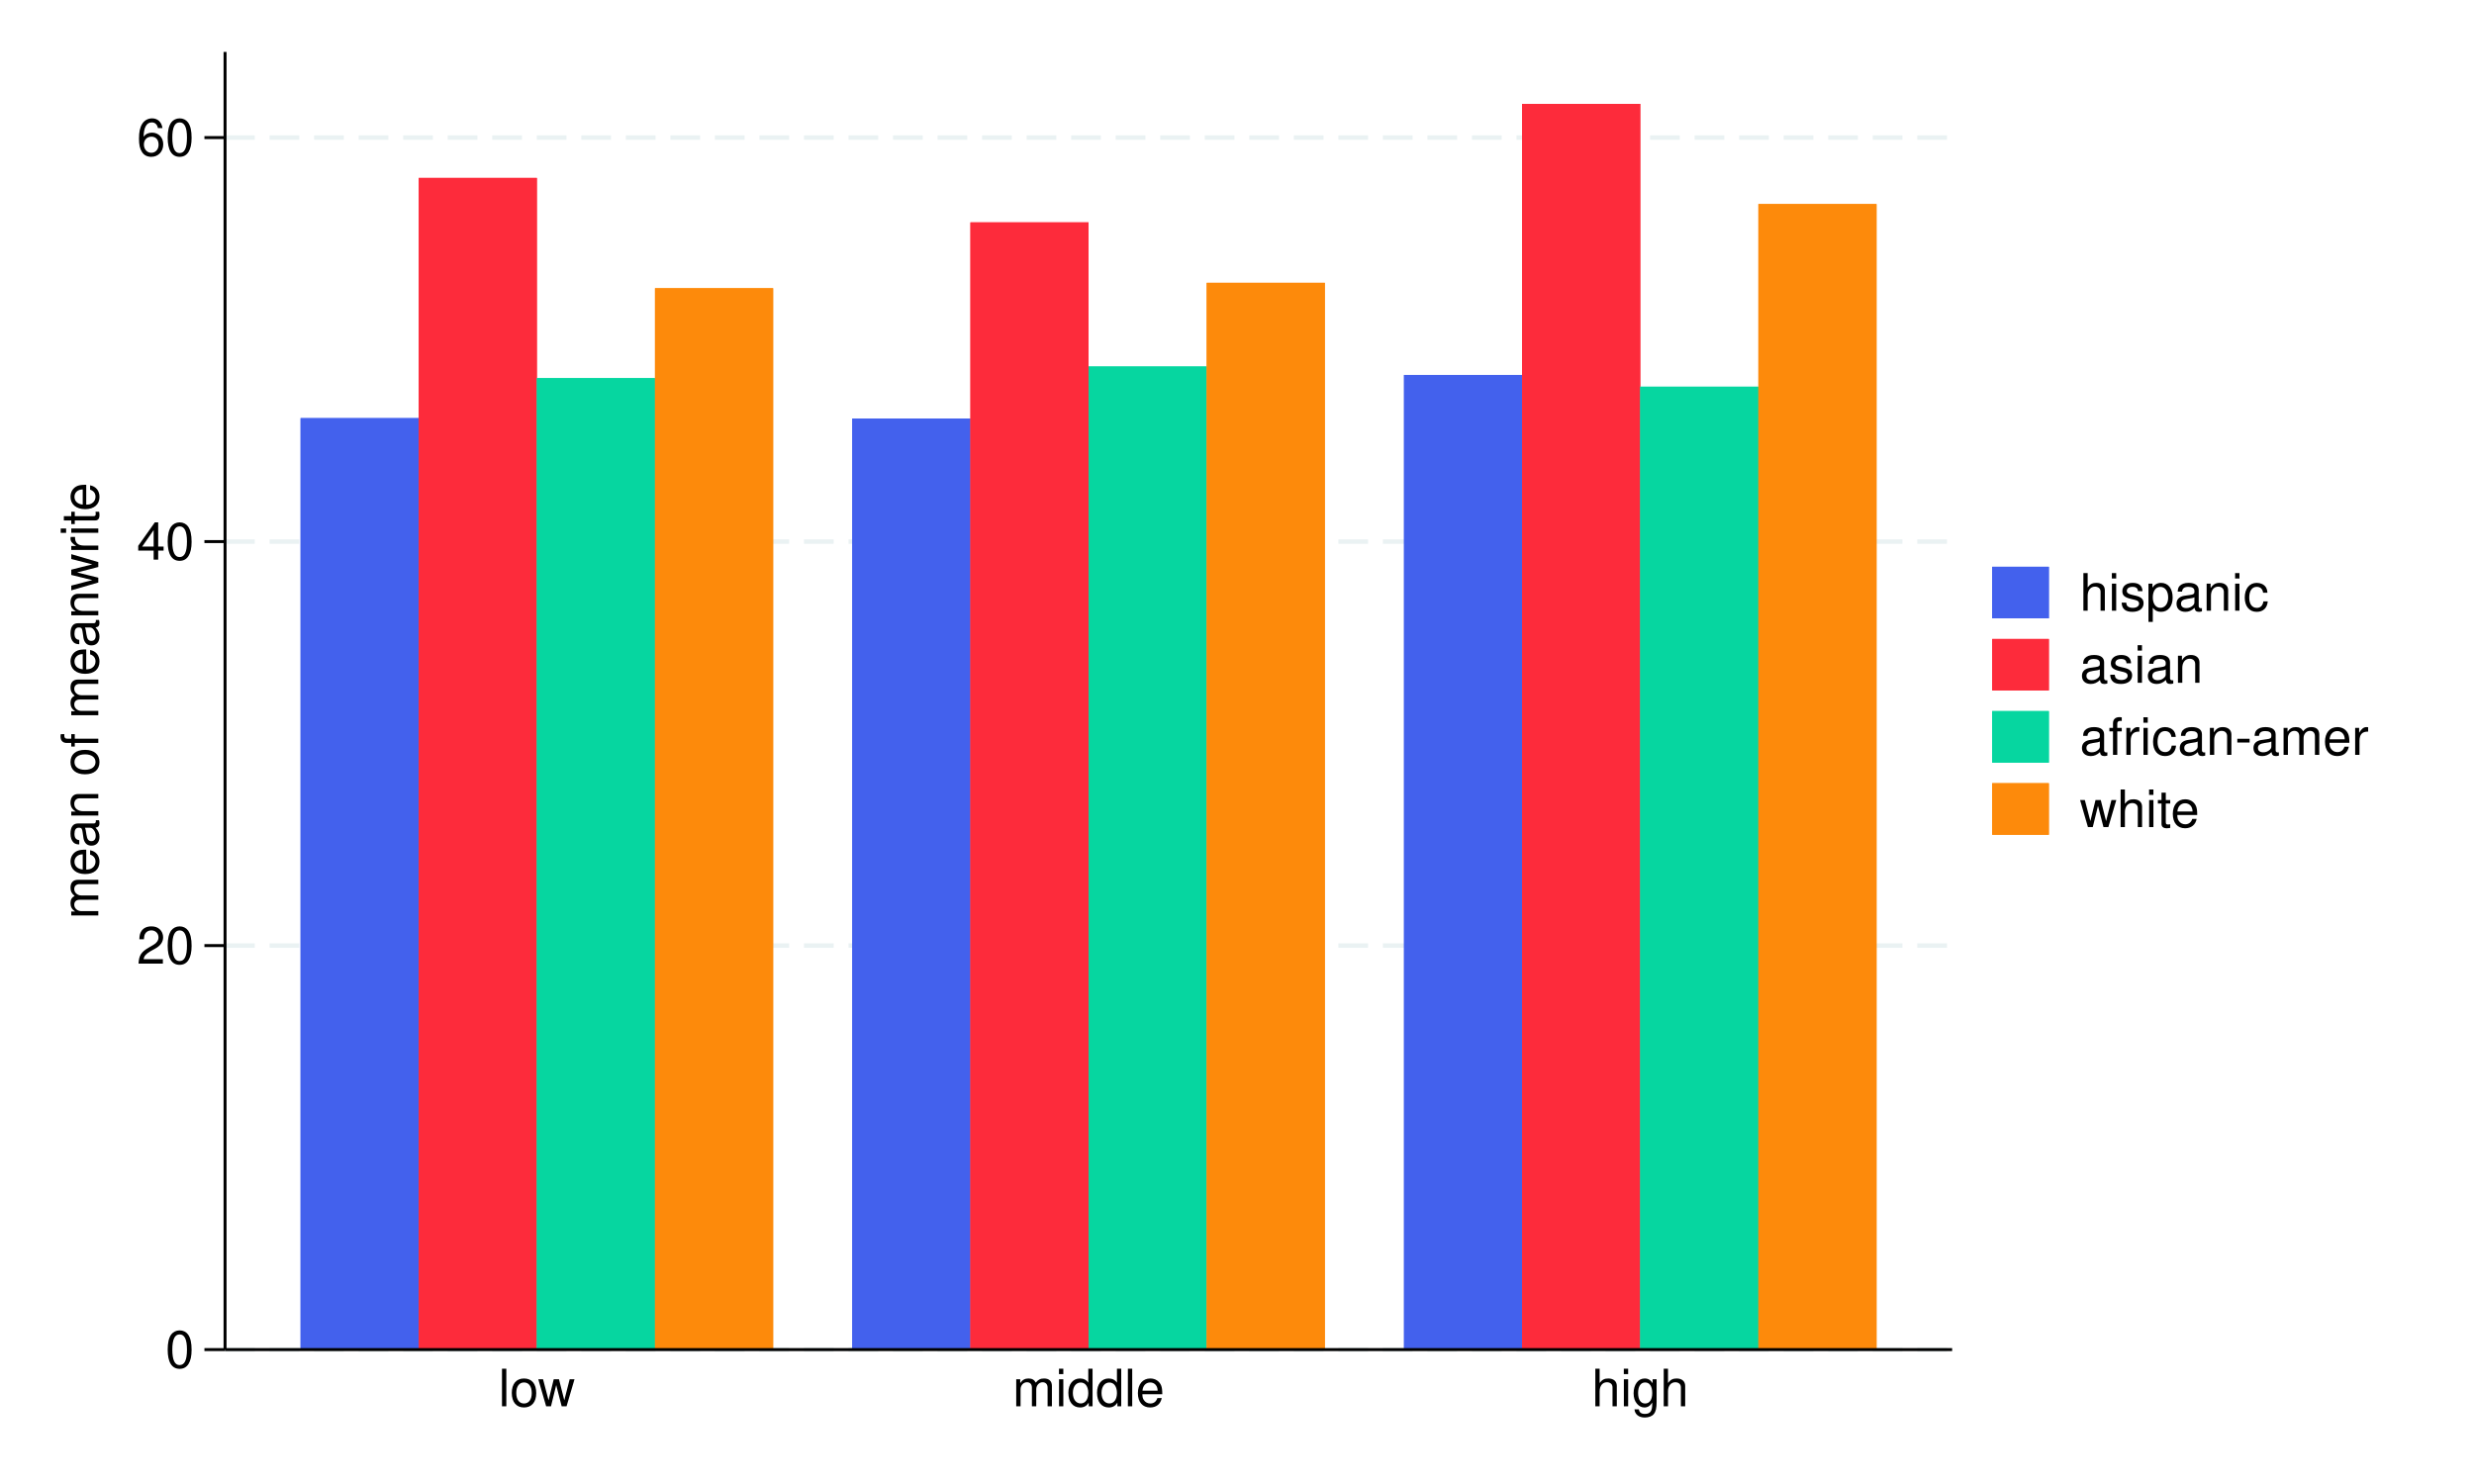
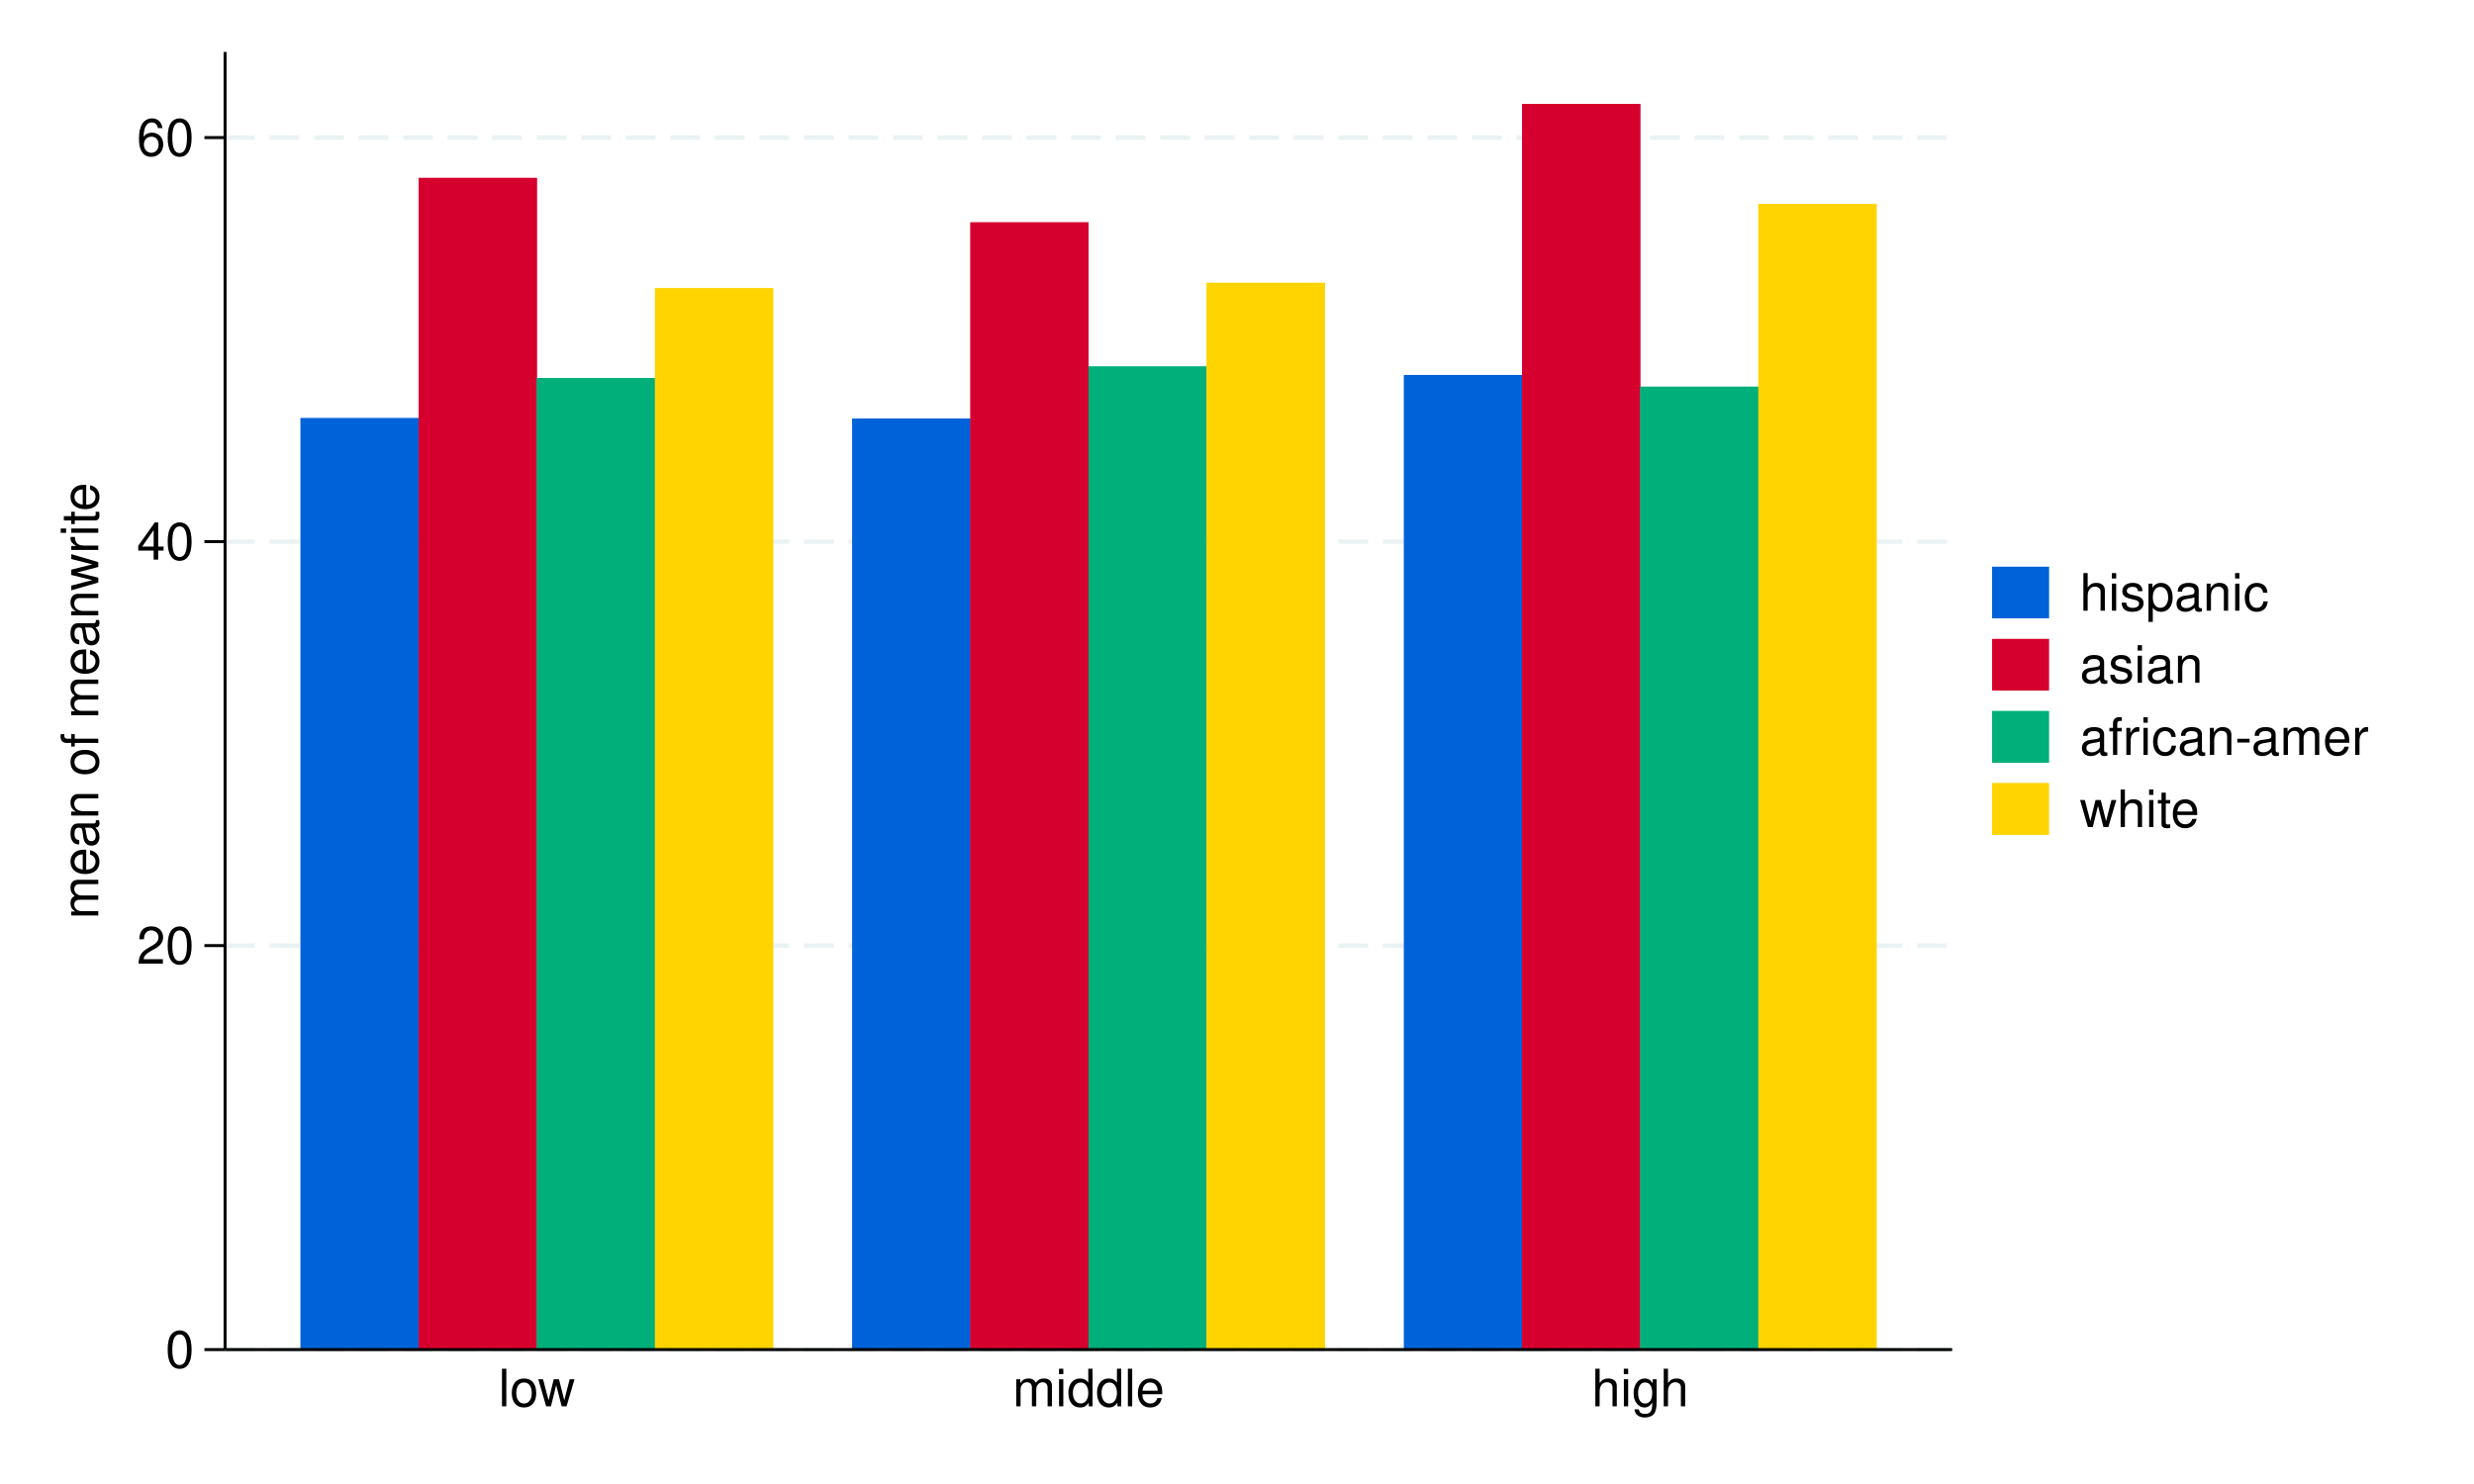
<svg xmlns="http://www.w3.org/2000/svg" version="1.1" width="7.500in" height="4.500in" viewBox="0 0 5400 3240">
  <rect x="0" y="0" width="5400" height="3240" style="fill:#FFFFFF;stroke:none" />
  <rect x="0.00" y="0.00" width="5400.00" height="3240.00" style="fill:#FFFFFF" />
  <rect x="3.24" y="3.24" width="5393.52" height="3233.52" style="fill:none;stroke:#FFFFFF;stroke-width:6.48" />
  <rect x="491.23" y="113.40" width="3769.71" height="2833.14" style="fill:#FFFFFF" />
  <rect x="494.47" y="116.64" width="3763.23" height="2826.66" style="fill:none;stroke:#FFFFFF;stroke-width:6.48" />
  <line x1="491.23" y1="2946.54" x2="556.03" y2="2946.54" style="stroke:#EAF2F3;stroke-width:9.72" />
  <line x1="588.43" y1="2946.54" x2="653.23" y2="2946.54" style="stroke:#EAF2F3;stroke-width:9.72" />
  <line x1="685.63" y1="2946.54" x2="750.43" y2="2946.54" style="stroke:#EAF2F3;stroke-width:9.72" />
  <line x1="782.83" y1="2946.54" x2="847.63" y2="2946.54" style="stroke:#EAF2F3;stroke-width:9.72" />
  <line x1="880.03" y1="2946.54" x2="944.83" y2="2946.54" style="stroke:#EAF2F3;stroke-width:9.72" />
  <line x1="977.23" y1="2946.54" x2="1042.03" y2="2946.54" style="stroke:#EAF2F3;stroke-width:9.72" />
  <line x1="1074.43" y1="2946.54" x2="1139.23" y2="2946.54" style="stroke:#EAF2F3;stroke-width:9.72" />
  <line x1="1171.63" y1="2946.54" x2="1236.43" y2="2946.54" style="stroke:#EAF2F3;stroke-width:9.72" />
  <line x1="1268.83" y1="2946.54" x2="1333.63" y2="2946.54" style="stroke:#EAF2F3;stroke-width:9.72" />
  <line x1="1366.03" y1="2946.54" x2="1430.83" y2="2946.54" style="stroke:#EAF2F3;stroke-width:9.72" />
  <line x1="1463.23" y1="2946.54" x2="1528.03" y2="2946.54" style="stroke:#EAF2F3;stroke-width:9.72" />
  <line x1="1560.43" y1="2946.54" x2="1625.23" y2="2946.54" style="stroke:#EAF2F3;stroke-width:9.72" />
  <line x1="1657.63" y1="2946.54" x2="1722.43" y2="2946.54" style="stroke:#EAF2F3;stroke-width:9.72" />
  <line x1="1754.83" y1="2946.54" x2="1819.63" y2="2946.54" style="stroke:#EAF2F3;stroke-width:9.72" />
  <line x1="1852.03" y1="2946.54" x2="1916.83" y2="2946.54" style="stroke:#EAF2F3;stroke-width:9.72" />
  <line x1="1949.23" y1="2946.54" x2="2014.03" y2="2946.54" style="stroke:#EAF2F3;stroke-width:9.72" />
  <line x1="2046.43" y1="2946.54" x2="2111.23" y2="2946.54" style="stroke:#EAF2F3;stroke-width:9.72" />
  <line x1="2143.63" y1="2946.54" x2="2208.43" y2="2946.54" style="stroke:#EAF2F3;stroke-width:9.72" />
  <line x1="2240.83" y1="2946.54" x2="2305.63" y2="2946.54" style="stroke:#EAF2F3;stroke-width:9.72" />
  <line x1="2338.03" y1="2946.54" x2="2402.83" y2="2946.54" style="stroke:#EAF2F3;stroke-width:9.72" />
  <line x1="2435.23" y1="2946.54" x2="2500.03" y2="2946.54" style="stroke:#EAF2F3;stroke-width:9.72" />
  <line x1="2532.43" y1="2946.54" x2="2597.23" y2="2946.54" style="stroke:#EAF2F3;stroke-width:9.72" />
  <line x1="2629.63" y1="2946.54" x2="2694.43" y2="2946.54" style="stroke:#EAF2F3;stroke-width:9.72" />
  <line x1="2726.83" y1="2946.54" x2="2791.63" y2="2946.54" style="stroke:#EAF2F3;stroke-width:9.72" />
  <line x1="2824.03" y1="2946.54" x2="2888.83" y2="2946.54" style="stroke:#EAF2F3;stroke-width:9.72" />
  <line x1="2921.23" y1="2946.54" x2="2986.03" y2="2946.54" style="stroke:#EAF2F3;stroke-width:9.72" />
  <line x1="3018.43" y1="2946.54" x2="3083.23" y2="2946.54" style="stroke:#EAF2F3;stroke-width:9.72" />
  <line x1="3115.63" y1="2946.54" x2="3180.43" y2="2946.54" style="stroke:#EAF2F3;stroke-width:9.72" />
  <line x1="3212.83" y1="2946.54" x2="3277.63" y2="2946.54" style="stroke:#EAF2F3;stroke-width:9.72" />
  <line x1="3310.03" y1="2946.54" x2="3374.83" y2="2946.54" style="stroke:#EAF2F3;stroke-width:9.72" />
  <line x1="3407.23" y1="2946.54" x2="3472.03" y2="2946.54" style="stroke:#EAF2F3;stroke-width:9.72" />
  <line x1="3504.43" y1="2946.54" x2="3569.23" y2="2946.54" style="stroke:#EAF2F3;stroke-width:9.72" />
  <line x1="3601.63" y1="2946.54" x2="3666.43" y2="2946.54" style="stroke:#EAF2F3;stroke-width:9.72" />
  <line x1="3698.83" y1="2946.54" x2="3763.63" y2="2946.54" style="stroke:#EAF2F3;stroke-width:9.72" />
  <line x1="3796.03" y1="2946.54" x2="3860.83" y2="2946.54" style="stroke:#EAF2F3;stroke-width:9.72" />
  <line x1="3893.23" y1="2946.54" x2="3958.03" y2="2946.54" style="stroke:#EAF2F3;stroke-width:9.72" />
  <line x1="3990.43" y1="2946.54" x2="4055.23" y2="2946.54" style="stroke:#EAF2F3;stroke-width:9.72" />
  <line x1="4087.63" y1="2946.54" x2="4152.43" y2="2946.54" style="stroke:#EAF2F3;stroke-width:9.72" />
  <line x1="4184.83" y1="2946.54" x2="4249.63" y2="2946.54" style="stroke:#EAF2F3;stroke-width:9.72" />
  <line x1="491.23" y1="2064.49" x2="556.03" y2="2064.49" style="stroke:#EAF2F3;stroke-width:9.72" />
  <line x1="588.43" y1="2064.49" x2="653.23" y2="2064.49" style="stroke:#EAF2F3;stroke-width:9.72" />
  <line x1="685.63" y1="2064.49" x2="750.43" y2="2064.49" style="stroke:#EAF2F3;stroke-width:9.72" />
  <line x1="782.83" y1="2064.49" x2="847.63" y2="2064.49" style="stroke:#EAF2F3;stroke-width:9.72" />
  <line x1="880.03" y1="2064.49" x2="944.83" y2="2064.49" style="stroke:#EAF2F3;stroke-width:9.72" />
  <line x1="977.23" y1="2064.49" x2="1042.03" y2="2064.49" style="stroke:#EAF2F3;stroke-width:9.72" />
  <line x1="1074.43" y1="2064.49" x2="1139.23" y2="2064.49" style="stroke:#EAF2F3;stroke-width:9.72" />
  <line x1="1171.63" y1="2064.49" x2="1236.43" y2="2064.49" style="stroke:#EAF2F3;stroke-width:9.72" />
  <line x1="1268.83" y1="2064.49" x2="1333.63" y2="2064.49" style="stroke:#EAF2F3;stroke-width:9.72" />
  <line x1="1366.03" y1="2064.49" x2="1430.83" y2="2064.49" style="stroke:#EAF2F3;stroke-width:9.72" />
  <line x1="1463.23" y1="2064.49" x2="1528.03" y2="2064.49" style="stroke:#EAF2F3;stroke-width:9.72" />
  <line x1="1560.43" y1="2064.49" x2="1625.23" y2="2064.49" style="stroke:#EAF2F3;stroke-width:9.72" />
  <line x1="1657.63" y1="2064.49" x2="1722.43" y2="2064.49" style="stroke:#EAF2F3;stroke-width:9.72" />
  <line x1="1754.83" y1="2064.49" x2="1819.63" y2="2064.49" style="stroke:#EAF2F3;stroke-width:9.72" />
  <line x1="1852.03" y1="2064.49" x2="1916.83" y2="2064.49" style="stroke:#EAF2F3;stroke-width:9.72" />
  <line x1="1949.23" y1="2064.49" x2="2014.03" y2="2064.49" style="stroke:#EAF2F3;stroke-width:9.72" />
  <line x1="2046.43" y1="2064.49" x2="2111.23" y2="2064.49" style="stroke:#EAF2F3;stroke-width:9.72" />
  <line x1="2143.63" y1="2064.49" x2="2208.43" y2="2064.49" style="stroke:#EAF2F3;stroke-width:9.72" />
  <line x1="2240.83" y1="2064.49" x2="2305.63" y2="2064.49" style="stroke:#EAF2F3;stroke-width:9.72" />
  <line x1="2338.03" y1="2064.49" x2="2402.83" y2="2064.49" style="stroke:#EAF2F3;stroke-width:9.72" />
  <line x1="2435.23" y1="2064.49" x2="2500.03" y2="2064.49" style="stroke:#EAF2F3;stroke-width:9.72" />
  <line x1="2532.43" y1="2064.49" x2="2597.23" y2="2064.49" style="stroke:#EAF2F3;stroke-width:9.72" />
  <line x1="2629.63" y1="2064.49" x2="2694.43" y2="2064.49" style="stroke:#EAF2F3;stroke-width:9.72" />
  <line x1="2726.83" y1="2064.49" x2="2791.63" y2="2064.49" style="stroke:#EAF2F3;stroke-width:9.72" />
  <line x1="2824.03" y1="2064.49" x2="2888.83" y2="2064.49" style="stroke:#EAF2F3;stroke-width:9.72" />
  <line x1="2921.23" y1="2064.49" x2="2986.03" y2="2064.49" style="stroke:#EAF2F3;stroke-width:9.72" />
  <line x1="3018.43" y1="2064.49" x2="3083.23" y2="2064.49" style="stroke:#EAF2F3;stroke-width:9.72" />
  <line x1="3115.63" y1="2064.49" x2="3180.43" y2="2064.49" style="stroke:#EAF2F3;stroke-width:9.72" />
  <line x1="3212.83" y1="2064.49" x2="3277.63" y2="2064.49" style="stroke:#EAF2F3;stroke-width:9.72" />
  <line x1="3310.03" y1="2064.49" x2="3374.83" y2="2064.49" style="stroke:#EAF2F3;stroke-width:9.72" />
  <line x1="3407.23" y1="2064.49" x2="3472.03" y2="2064.49" style="stroke:#EAF2F3;stroke-width:9.72" />
  <line x1="3504.43" y1="2064.49" x2="3569.23" y2="2064.49" style="stroke:#EAF2F3;stroke-width:9.72" />
  <line x1="3601.63" y1="2064.49" x2="3666.43" y2="2064.49" style="stroke:#EAF2F3;stroke-width:9.72" />
  <line x1="3698.83" y1="2064.49" x2="3763.63" y2="2064.49" style="stroke:#EAF2F3;stroke-width:9.72" />
  <line x1="3796.03" y1="2064.49" x2="3860.83" y2="2064.49" style="stroke:#EAF2F3;stroke-width:9.72" />
  <line x1="3893.23" y1="2064.49" x2="3958.03" y2="2064.49" style="stroke:#EAF2F3;stroke-width:9.72" />
  <line x1="3990.43" y1="2064.49" x2="4055.23" y2="2064.49" style="stroke:#EAF2F3;stroke-width:9.72" />
  <line x1="4087.63" y1="2064.49" x2="4152.43" y2="2064.49" style="stroke:#EAF2F3;stroke-width:9.72" />
  <line x1="4184.83" y1="2064.49" x2="4249.63" y2="2064.49" style="stroke:#EAF2F3;stroke-width:9.72" />
  <line x1="491.23" y1="1182.43" x2="556.03" y2="1182.43" style="stroke:#EAF2F3;stroke-width:9.72" />
  <line x1="588.43" y1="1182.43" x2="653.23" y2="1182.43" style="stroke:#EAF2F3;stroke-width:9.72" />
  <line x1="685.63" y1="1182.43" x2="750.43" y2="1182.43" style="stroke:#EAF2F3;stroke-width:9.72" />
  <line x1="782.83" y1="1182.43" x2="847.63" y2="1182.43" style="stroke:#EAF2F3;stroke-width:9.72" />
  <line x1="880.03" y1="1182.43" x2="944.83" y2="1182.43" style="stroke:#EAF2F3;stroke-width:9.72" />
  <line x1="977.23" y1="1182.43" x2="1042.03" y2="1182.43" style="stroke:#EAF2F3;stroke-width:9.72" />
  <line x1="1074.43" y1="1182.43" x2="1139.23" y2="1182.43" style="stroke:#EAF2F3;stroke-width:9.72" />
  <line x1="1171.63" y1="1182.43" x2="1236.43" y2="1182.43" style="stroke:#EAF2F3;stroke-width:9.72" />
  <line x1="1268.83" y1="1182.43" x2="1333.63" y2="1182.43" style="stroke:#EAF2F3;stroke-width:9.72" />
  <line x1="1366.03" y1="1182.43" x2="1430.83" y2="1182.43" style="stroke:#EAF2F3;stroke-width:9.72" />
  <line x1="1463.23" y1="1182.43" x2="1528.03" y2="1182.43" style="stroke:#EAF2F3;stroke-width:9.72" />
  <line x1="1560.43" y1="1182.43" x2="1625.23" y2="1182.43" style="stroke:#EAF2F3;stroke-width:9.72" />
  <line x1="1657.63" y1="1182.43" x2="1722.43" y2="1182.43" style="stroke:#EAF2F3;stroke-width:9.72" />
  <line x1="1754.83" y1="1182.43" x2="1819.63" y2="1182.43" style="stroke:#EAF2F3;stroke-width:9.72" />
  <line x1="1852.03" y1="1182.43" x2="1916.83" y2="1182.43" style="stroke:#EAF2F3;stroke-width:9.72" />
  <line x1="1949.23" y1="1182.43" x2="2014.03" y2="1182.43" style="stroke:#EAF2F3;stroke-width:9.72" />
  <line x1="2046.43" y1="1182.43" x2="2111.23" y2="1182.43" style="stroke:#EAF2F3;stroke-width:9.72" />
  <line x1="2143.63" y1="1182.43" x2="2208.43" y2="1182.43" style="stroke:#EAF2F3;stroke-width:9.72" />
  <line x1="2240.83" y1="1182.43" x2="2305.63" y2="1182.43" style="stroke:#EAF2F3;stroke-width:9.72" />
  <line x1="2338.03" y1="1182.43" x2="2402.83" y2="1182.43" style="stroke:#EAF2F3;stroke-width:9.72" />
  <line x1="2435.23" y1="1182.43" x2="2500.03" y2="1182.43" style="stroke:#EAF2F3;stroke-width:9.72" />
  <line x1="2532.43" y1="1182.43" x2="2597.23" y2="1182.43" style="stroke:#EAF2F3;stroke-width:9.72" />
  <line x1="2629.63" y1="1182.43" x2="2694.43" y2="1182.43" style="stroke:#EAF2F3;stroke-width:9.72" />
  <line x1="2726.83" y1="1182.43" x2="2791.63" y2="1182.43" style="stroke:#EAF2F3;stroke-width:9.72" />
  <line x1="2824.03" y1="1182.43" x2="2888.83" y2="1182.43" style="stroke:#EAF2F3;stroke-width:9.72" />
  <line x1="2921.23" y1="1182.43" x2="2986.03" y2="1182.43" style="stroke:#EAF2F3;stroke-width:9.72" />
  <line x1="3018.43" y1="1182.43" x2="3083.23" y2="1182.43" style="stroke:#EAF2F3;stroke-width:9.72" />
  <line x1="3115.63" y1="1182.43" x2="3180.43" y2="1182.43" style="stroke:#EAF2F3;stroke-width:9.72" />
  <line x1="3212.83" y1="1182.43" x2="3277.63" y2="1182.43" style="stroke:#EAF2F3;stroke-width:9.72" />
  <line x1="3310.03" y1="1182.43" x2="3374.83" y2="1182.43" style="stroke:#EAF2F3;stroke-width:9.72" />
  <line x1="3407.23" y1="1182.43" x2="3472.03" y2="1182.43" style="stroke:#EAF2F3;stroke-width:9.72" />
  <line x1="3504.43" y1="1182.43" x2="3569.23" y2="1182.43" style="stroke:#EAF2F3;stroke-width:9.72" />
  <line x1="3601.63" y1="1182.43" x2="3666.43" y2="1182.43" style="stroke:#EAF2F3;stroke-width:9.72" />
  <line x1="3698.83" y1="1182.43" x2="3763.63" y2="1182.43" style="stroke:#EAF2F3;stroke-width:9.72" />
  <line x1="3796.03" y1="1182.43" x2="3860.83" y2="1182.43" style="stroke:#EAF2F3;stroke-width:9.72" />
  <line x1="3893.23" y1="1182.43" x2="3958.03" y2="1182.43" style="stroke:#EAF2F3;stroke-width:9.72" />
  <line x1="3990.43" y1="1182.43" x2="4055.23" y2="1182.43" style="stroke:#EAF2F3;stroke-width:9.72" />
  <line x1="4087.63" y1="1182.43" x2="4152.43" y2="1182.43" style="stroke:#EAF2F3;stroke-width:9.72" />
  <line x1="4184.83" y1="1182.43" x2="4249.63" y2="1182.43" style="stroke:#EAF2F3;stroke-width:9.72" />
  <line x1="491.23" y1="300.38" x2="556.03" y2="300.38" style="stroke:#EAF2F3;stroke-width:9.72" />
  <line x1="588.43" y1="300.38" x2="653.23" y2="300.38" style="stroke:#EAF2F3;stroke-width:9.72" />
  <line x1="685.63" y1="300.38" x2="750.43" y2="300.38" style="stroke:#EAF2F3;stroke-width:9.72" />
  <line x1="782.83" y1="300.38" x2="847.63" y2="300.38" style="stroke:#EAF2F3;stroke-width:9.72" />
  <line x1="880.03" y1="300.38" x2="944.83" y2="300.38" style="stroke:#EAF2F3;stroke-width:9.72" />
  <line x1="977.23" y1="300.38" x2="1042.03" y2="300.38" style="stroke:#EAF2F3;stroke-width:9.72" />
  <line x1="1074.43" y1="300.38" x2="1139.23" y2="300.38" style="stroke:#EAF2F3;stroke-width:9.72" />
  <line x1="1171.63" y1="300.38" x2="1236.43" y2="300.38" style="stroke:#EAF2F3;stroke-width:9.72" />
  <line x1="1268.83" y1="300.38" x2="1333.63" y2="300.38" style="stroke:#EAF2F3;stroke-width:9.72" />
  <line x1="1366.03" y1="300.38" x2="1430.83" y2="300.38" style="stroke:#EAF2F3;stroke-width:9.72" />
  <line x1="1463.23" y1="300.38" x2="1528.03" y2="300.38" style="stroke:#EAF2F3;stroke-width:9.72" />
  <line x1="1560.43" y1="300.38" x2="1625.23" y2="300.38" style="stroke:#EAF2F3;stroke-width:9.72" />
  <line x1="1657.63" y1="300.38" x2="1722.43" y2="300.38" style="stroke:#EAF2F3;stroke-width:9.72" />
  <line x1="1754.83" y1="300.38" x2="1819.63" y2="300.38" style="stroke:#EAF2F3;stroke-width:9.72" />
  <line x1="1852.03" y1="300.38" x2="1916.83" y2="300.38" style="stroke:#EAF2F3;stroke-width:9.72" />
  <line x1="1949.23" y1="300.38" x2="2014.03" y2="300.38" style="stroke:#EAF2F3;stroke-width:9.72" />
  <line x1="2046.43" y1="300.38" x2="2111.23" y2="300.38" style="stroke:#EAF2F3;stroke-width:9.72" />
  <line x1="2143.63" y1="300.38" x2="2208.43" y2="300.38" style="stroke:#EAF2F3;stroke-width:9.72" />
  <line x1="2240.83" y1="300.38" x2="2305.63" y2="300.38" style="stroke:#EAF2F3;stroke-width:9.72" />
  <line x1="2338.03" y1="300.38" x2="2402.83" y2="300.38" style="stroke:#EAF2F3;stroke-width:9.72" />
  <line x1="2435.23" y1="300.38" x2="2500.03" y2="300.38" style="stroke:#EAF2F3;stroke-width:9.72" />
  <line x1="2532.43" y1="300.38" x2="2597.23" y2="300.38" style="stroke:#EAF2F3;stroke-width:9.72" />
  <line x1="2629.63" y1="300.38" x2="2694.43" y2="300.38" style="stroke:#EAF2F3;stroke-width:9.72" />
  <line x1="2726.83" y1="300.38" x2="2791.63" y2="300.38" style="stroke:#EAF2F3;stroke-width:9.72" />
  <line x1="2824.03" y1="300.38" x2="2888.83" y2="300.38" style="stroke:#EAF2F3;stroke-width:9.72" />
  <line x1="2921.23" y1="300.38" x2="2986.03" y2="300.38" style="stroke:#EAF2F3;stroke-width:9.72" />
  <line x1="3018.43" y1="300.38" x2="3083.23" y2="300.38" style="stroke:#EAF2F3;stroke-width:9.72" />
  <line x1="3115.63" y1="300.38" x2="3180.43" y2="300.38" style="stroke:#EAF2F3;stroke-width:9.72" />
  <line x1="3212.83" y1="300.38" x2="3277.63" y2="300.38" style="stroke:#EAF2F3;stroke-width:9.72" />
  <line x1="3310.03" y1="300.38" x2="3374.83" y2="300.38" style="stroke:#EAF2F3;stroke-width:9.72" />
  <line x1="3407.23" y1="300.38" x2="3472.03" y2="300.38" style="stroke:#EAF2F3;stroke-width:9.72" />
  <line x1="3504.43" y1="300.38" x2="3569.23" y2="300.38" style="stroke:#EAF2F3;stroke-width:9.72" />
  <line x1="3601.63" y1="300.38" x2="3666.43" y2="300.38" style="stroke:#EAF2F3;stroke-width:9.72" />
  <line x1="3698.83" y1="300.38" x2="3763.63" y2="300.38" style="stroke:#EAF2F3;stroke-width:9.72" />
  <line x1="3796.03" y1="300.38" x2="3860.83" y2="300.38" style="stroke:#EAF2F3;stroke-width:9.72" />
  <line x1="3893.23" y1="300.38" x2="3958.03" y2="300.38" style="stroke:#EAF2F3;stroke-width:9.72" />
  <line x1="3990.43" y1="300.38" x2="4055.23" y2="300.38" style="stroke:#EAF2F3;stroke-width:9.72" />
  <line x1="4087.63" y1="300.38" x2="4152.43" y2="300.38" style="stroke:#EAF2F3;stroke-width:9.72" />
  <line x1="4184.83" y1="300.38" x2="4249.63" y2="300.38" style="stroke:#EAF2F3;stroke-width:9.72" />
-   <rect x="656.10" y="912.94" width="257.85" height="2033.61" style="fill:#4361ED" />
-   <rect x="659.34" y="916.18" width="251.37" height="2027.13" style="fill:none;stroke:#4361ED;stroke-width:6.48" />
-   <rect x="913.95" y="388.46" width="257.85" height="2558.08" style="fill:#FD2B3B" />
-   <rect x="917.19" y="391.70" width="251.37" height="2551.60" style="fill:none;stroke:#FD2B3B;stroke-width:6.48" />
-   <rect x="1171.80" y="825.53" width="257.85" height="2121.02" style="fill:#06D6A0" />
-   <rect x="1175.04" y="828.77" width="251.37" height="2114.54" style="fill:none;stroke:#06D6A0;stroke-width:6.48" />
-   <rect x="1429.65" y="629.27" width="257.85" height="2317.27" style="fill:#FD8A0B" />
-   <rect x="1432.89" y="632.51" width="251.37" height="2310.79" style="fill:none;stroke:#FD8A0B;stroke-width:6.48" />
-   <rect x="1860.30" y="913.78" width="257.85" height="2032.76" style="fill:#4361ED" />
-   <rect x="1863.54" y="917.02" width="251.37" height="2026.28" style="fill:none;stroke:#4361ED;stroke-width:6.48" />
-   <rect x="2118.15" y="485.49" width="257.85" height="2461.05" style="fill:#FD2B3B" />
-   <rect x="2121.39" y="488.73" width="251.37" height="2454.57" style="fill:none;stroke:#FD2B3B;stroke-width:6.48" />
-   <rect x="2376.00" y="800.21" width="257.85" height="2146.33" style="fill:#06D6A0" />
-   <rect x="2379.24" y="803.45" width="251.37" height="2139.85" style="fill:none;stroke:#06D6A0;stroke-width:6.48" />
-   <rect x="2633.85" y="617.46" width="257.85" height="2329.09" style="fill:#FD8A0B" />
-   <rect x="2637.09" y="620.70" width="251.37" height="2322.61" style="fill:none;stroke:#FD8A0B;stroke-width:6.48" />
-   <rect x="3064.50" y="818.61" width="257.85" height="2127.94" style="fill:#4361ED" />
-   <rect x="3067.74" y="821.85" width="251.37" height="2121.46" style="fill:none;stroke:#4361ED;stroke-width:6.48" />
-   <rect x="3322.35" y="226.80" width="257.85" height="2719.74" style="fill:#FD2B3B" />
-   <rect x="3325.59" y="230.04" width="251.37" height="2713.26" style="fill:none;stroke:#FD2B3B;stroke-width:6.48" />
-   <rect x="3580.20" y="844.26" width="257.85" height="2102.29" style="fill:#06D6A0" />
-   <rect x="3583.44" y="847.50" width="251.37" height="2095.81" style="fill:none;stroke:#06D6A0;stroke-width:6.48" />
-   <rect x="3838.05" y="445.50" width="257.85" height="2501.04" style="fill:#FD8A0B" />
-   <rect x="3841.29" y="448.74" width="251.37" height="2494.56" style="fill:none;stroke:#FD8A0B;stroke-width:6.48" />
+   <rect x="656.10" y="912.94" width="257.85" height="2033.61" style="fill:#0062D8" />
+   <rect x="659.34" y="916.18" width="251.37" height="2027.13" style="fill:none;stroke:#0062D8;stroke-width:6.48" />
+   <rect x="913.95" y="388.46" width="257.85" height="2558.08" style="fill:#D6002E" />
+   <rect x="917.19" y="391.70" width="251.37" height="2551.60" style="fill:none;stroke:#D6002E;stroke-width:6.48" />
+   <rect x="1171.80" y="825.53" width="257.85" height="2121.02" style="fill:#00AF79" />
+   <rect x="1175.04" y="828.77" width="251.37" height="2114.54" style="fill:none;stroke:#00AF79;stroke-width:6.48" />
+   <rect x="1429.65" y="629.27" width="257.85" height="2317.27" style="fill:#FFD400" />
+   <rect x="1432.89" y="632.51" width="251.37" height="2310.79" style="fill:none;stroke:#FFD400;stroke-width:6.48" />
+   <rect x="1860.30" y="913.78" width="257.85" height="2032.76" style="fill:#0062D8" />
+   <rect x="1863.54" y="917.02" width="251.37" height="2026.28" style="fill:none;stroke:#0062D8;stroke-width:6.48" />
+   <rect x="2118.15" y="485.49" width="257.85" height="2461.05" style="fill:#D6002E" />
+   <rect x="2121.39" y="488.73" width="251.37" height="2454.57" style="fill:none;stroke:#D6002E;stroke-width:6.48" />
+   <rect x="2376.00" y="800.21" width="257.85" height="2146.33" style="fill:#00AF79" />
+   <rect x="2379.24" y="803.45" width="251.37" height="2139.85" style="fill:none;stroke:#00AF79;stroke-width:6.48" />
+   <rect x="2633.85" y="617.46" width="257.85" height="2329.09" style="fill:#FFD400" />
+   <rect x="2637.09" y="620.70" width="251.37" height="2322.61" style="fill:none;stroke:#FFD400;stroke-width:6.48" />
+   <rect x="3064.50" y="818.61" width="257.85" height="2127.94" style="fill:#0062D8" />
+   <rect x="3067.74" y="821.85" width="251.37" height="2121.46" style="fill:none;stroke:#0062D8;stroke-width:6.48" />
+   <rect x="3322.35" y="226.80" width="257.85" height="2719.74" style="fill:#D6002E" />
+   <rect x="3325.59" y="230.04" width="251.37" height="2713.26" style="fill:none;stroke:#D6002E;stroke-width:6.48" />
+   <rect x="3580.20" y="844.26" width="257.85" height="2102.29" style="fill:#00AF79" />
+   <rect x="3583.44" y="847.50" width="251.37" height="2095.81" style="fill:none;stroke:#00AF79;stroke-width:6.48" />
+   <rect x="3838.05" y="445.50" width="257.85" height="2501.04" style="fill:#FFD400" />
+   <rect x="3841.29" y="448.74" width="251.37" height="2494.56" style="fill:none;stroke:#FFD400;stroke-width:6.48" />
  <line x1="491.23" y1="2946.54" x2="491.23" y2="113.40" style="stroke:#000000;stroke-width:6.48" />
  <line x1="491.23" y1="2946.54" x2="446.18" y2="2946.54" style="stroke:#000000;stroke-width:6.48" />
  <text x="423.73" y="2985.98" style="font-family:'Helvetica';font-size:112.56px;fill:#000000" text-anchor="end">0</text>
  <line x1="491.23" y1="2064.49" x2="446.18" y2="2064.49" style="stroke:#000000;stroke-width:6.48" />
  <text x="423.73" y="2103.92" style="font-family:'Helvetica';font-size:112.56px;fill:#000000" text-anchor="end">20</text>
  <line x1="491.23" y1="1182.43" x2="446.18" y2="1182.43" style="stroke:#000000;stroke-width:6.48" />
  <text x="423.73" y="1221.87" style="font-family:'Helvetica';font-size:112.56px;fill:#000000" text-anchor="end">40</text>
  <line x1="491.23" y1="300.38" x2="446.18" y2="300.38" style="stroke:#000000;stroke-width:6.48" />
  <text x="423.73" y="339.81" style="font-family:'Helvetica';font-size:112.56px;fill:#000000" text-anchor="end">60</text>
  <text x="214.55" y="1530.06" style="font-family:'Helvetica';font-size:112.56px;fill:#000000" transform="rotate(-90 214.55,1530.06)" text-anchor="middle">mean of meanwrite</text>
  <line x1="491.23" y1="2946.54" x2="4260.94" y2="2946.54" style="stroke:#000000;stroke-width:6.48" />
  <text x="1171.80" y="3070.31" style="font-family:'Helvetica';font-size:112.56px;fill:#000000" text-anchor="middle">low</text>
  <text x="2376.00" y="3070.31" style="font-family:'Helvetica';font-size:112.56px;fill:#000000" text-anchor="middle">middle</text>
  <text x="3580.20" y="3070.31" style="font-family:'Helvetica';font-size:112.56px;fill:#000000" text-anchor="middle">high</text>
  <rect x="4299.75" y="1188.84" width="948.04" height="682.26" style="fill:#FFFFFF" />
  <rect x="4302.99" y="1192.08" width="941.56" height="675.78" style="fill:none;stroke:#FFFFFF;stroke-width:6.48" />
-   <rect x="4348.35" y="1237.44" width="123.69" height="112.56" style="fill:#4361ED" />
-   <rect x="4351.59" y="1240.68" width="117.21" height="106.08" style="fill:none;stroke:#4361ED;stroke-width:6.48" />
-   <rect x="4348.35" y="1395.06" width="123.69" height="112.39" style="fill:#FD2B3B" />
-   <rect x="4351.59" y="1398.30" width="117.21" height="105.91" style="fill:none;stroke:#FD2B3B;stroke-width:6.48" />
-   <rect x="4348.35" y="1552.50" width="123.69" height="112.56" style="fill:#06D6A0" />
-   <rect x="4351.59" y="1555.74" width="117.21" height="106.08" style="fill:none;stroke:#06D6A0;stroke-width:6.48" />
-   <rect x="4348.35" y="1709.94" width="123.69" height="112.56" style="fill:#FD8A0B" />
-   <rect x="4351.59" y="1713.18" width="117.21" height="106.08" style="fill:none;stroke:#FD8A0B;stroke-width:6.48" />
+   <rect x="4348.35" y="1237.44" width="123.69" height="112.56" style="fill:#0062D8" />
+   <rect x="4351.59" y="1240.68" width="117.21" height="106.08" style="fill:none;stroke:#0062D8;stroke-width:6.48" />
+   <rect x="4348.35" y="1395.06" width="123.69" height="112.39" style="fill:#D6002E" />
+   <rect x="4351.59" y="1398.30" width="117.21" height="105.91" style="fill:none;stroke:#D6002E;stroke-width:6.48" />
+   <rect x="4348.35" y="1552.50" width="123.69" height="112.56" style="fill:#00AF79" />
+   <rect x="4351.59" y="1555.74" width="117.21" height="106.08" style="fill:none;stroke:#00AF79;stroke-width:6.48" />
+   <rect x="4348.35" y="1709.94" width="123.69" height="112.56" style="fill:#FFD400" />
+   <rect x="4351.59" y="1713.18" width="117.21" height="106.08" style="fill:none;stroke:#FFD400;stroke-width:6.48" />
  <text x="4539.54" y="1333.24" style="font-family:'Helvetica';font-size:112.56px;fill:#000000">hispanic</text>
  <text x="4539.54" y="1490.69" style="font-family:'Helvetica';font-size:112.56px;fill:#000000">asian</text>
  <text x="4539.54" y="1648.13" style="font-family:'Helvetica';font-size:112.56px;fill:#000000">african-amer</text>
  <text x="4539.54" y="1805.74" style="font-family:'Helvetica';font-size:112.56px;fill:#000000">white</text>
</svg>
